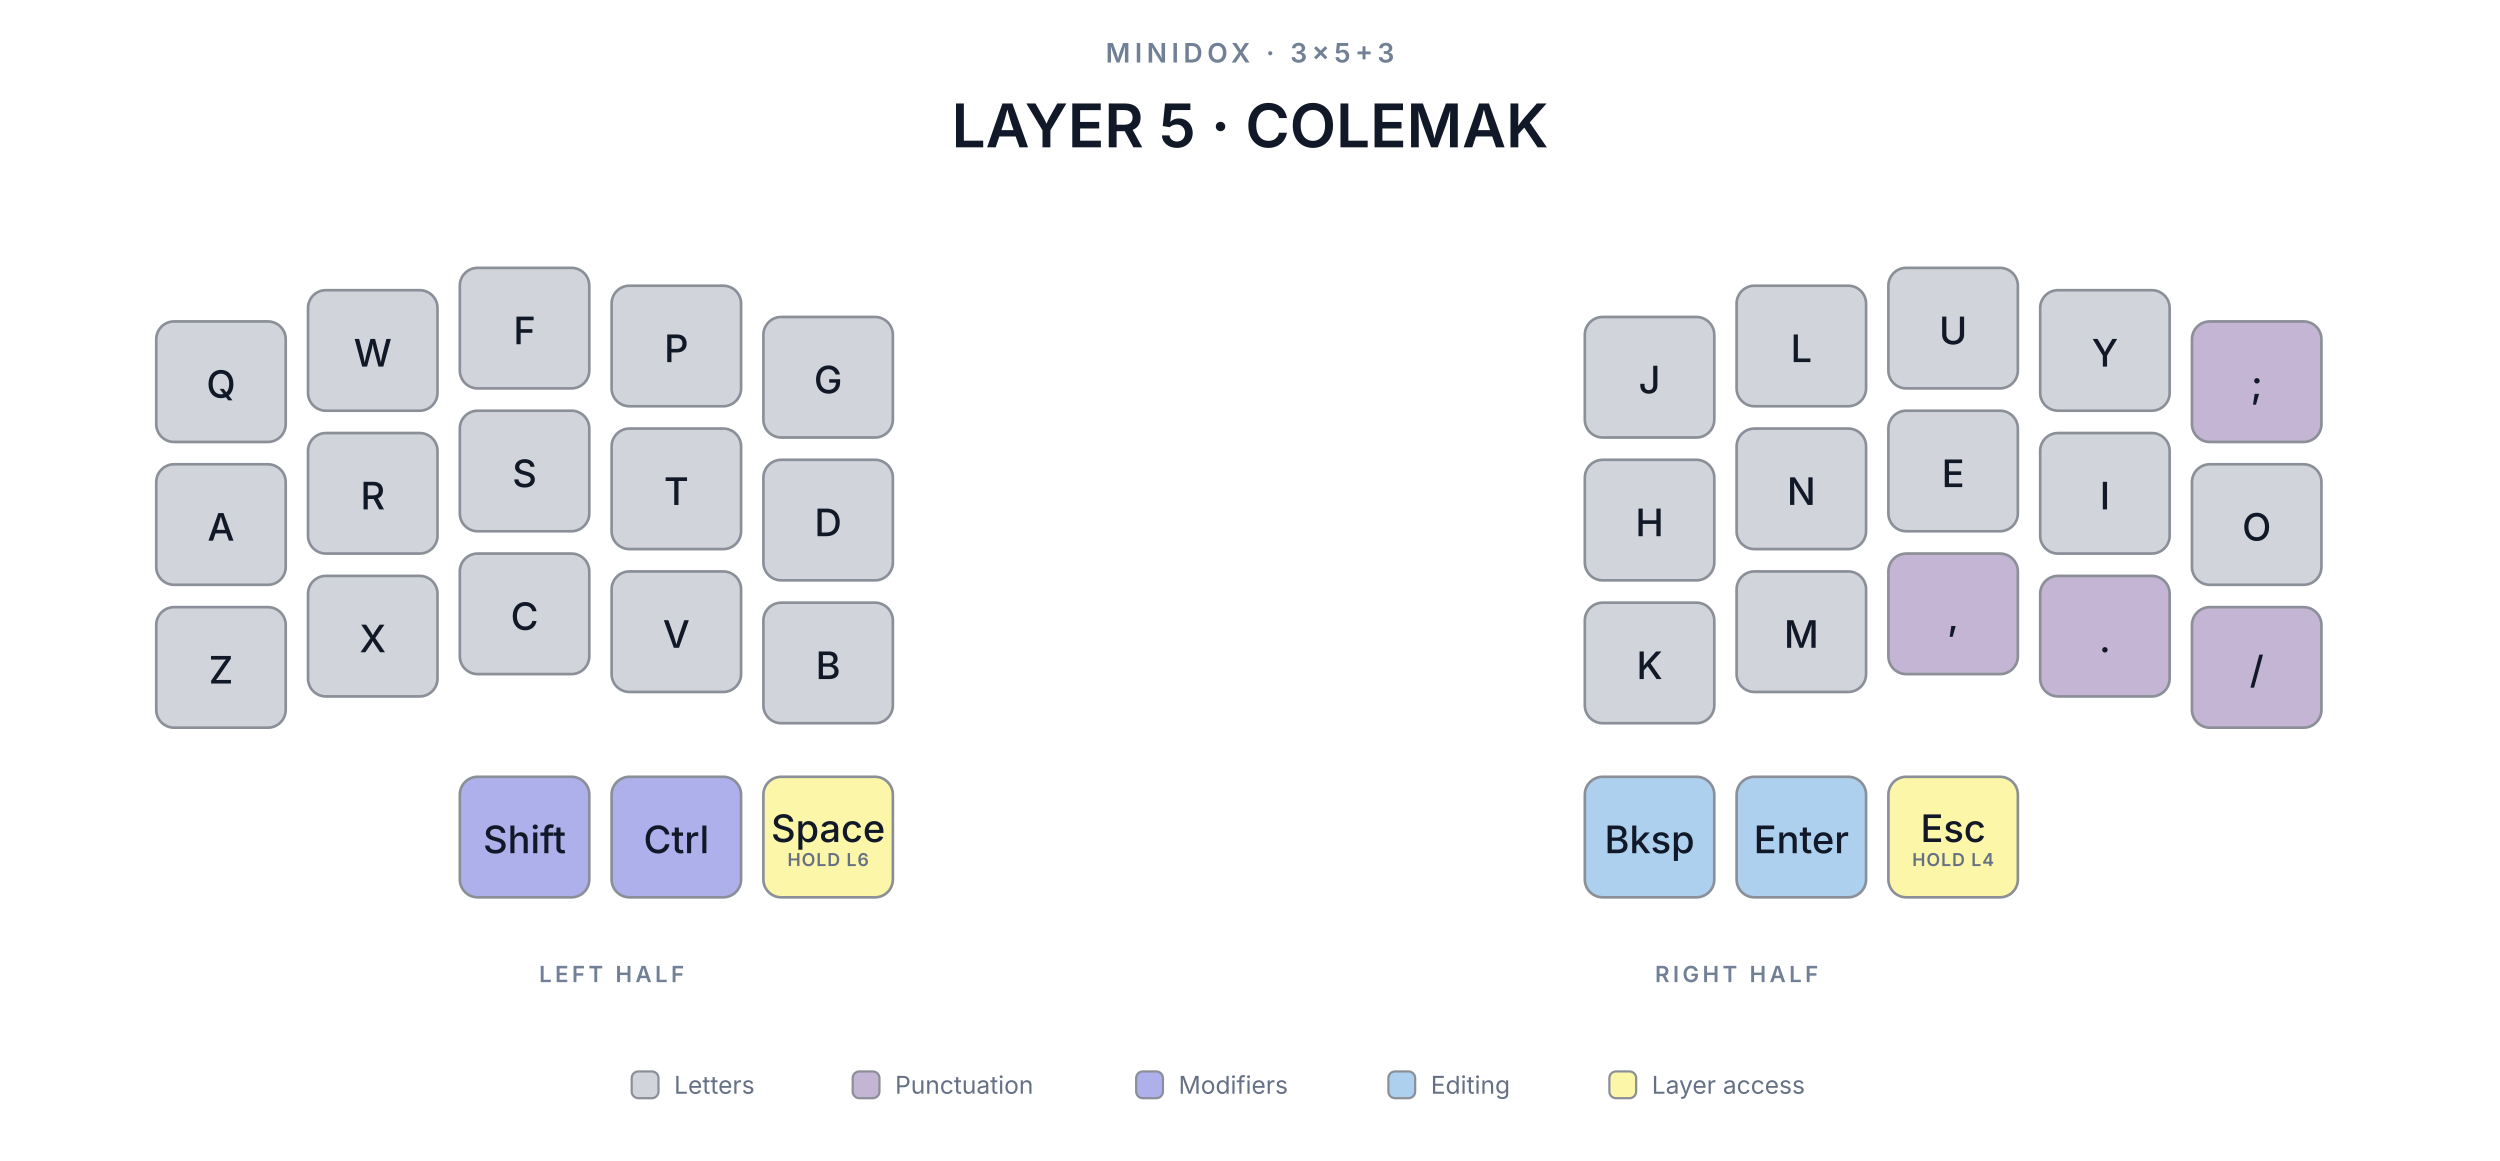
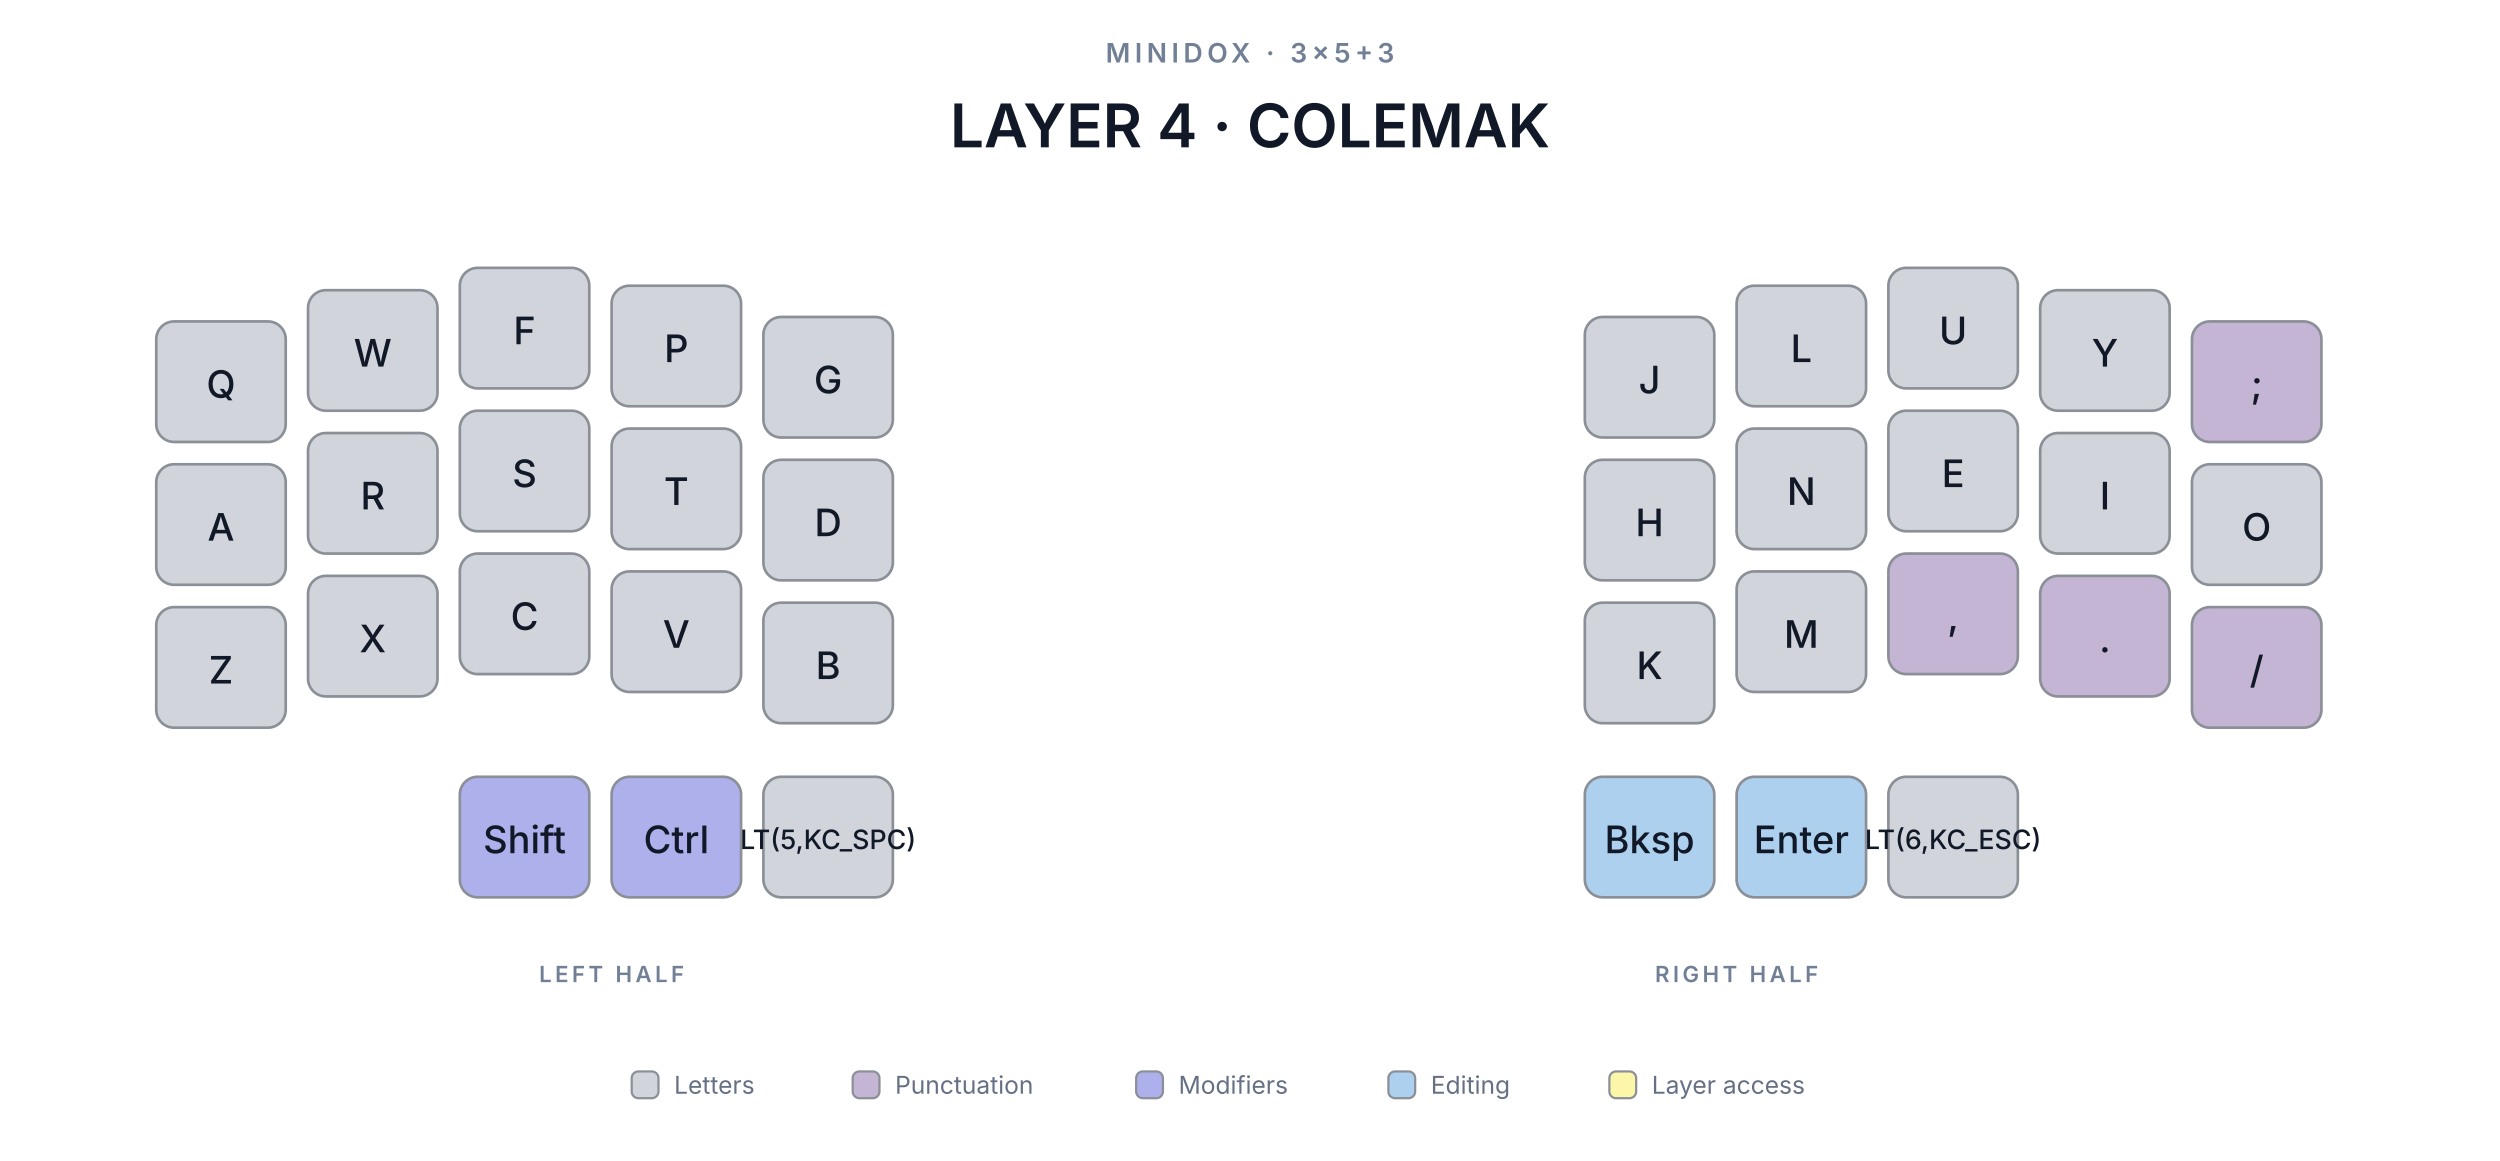
- <svg xmlns="http://www.w3.org/2000/svg" viewBox="0 0 1120 520" role="img" aria-labelledby="layer-5-title layer-5-description">
+ <svg xmlns="http://www.w3.org/2000/svg" viewBox="0 0 1120 520" role="img" aria-labelledby="layer-4-title layer-4-description">
  <style>
    text { font-family: Inter, ui-sans-serif, system-ui, -apple-system, BlinkMacSystemFont, "Segoe UI", sans-serif; fill: #111827; }
    .kicker { font-size: 12px; font-weight: 600; letter-spacing: 2px; text-anchor: middle; fill: #718096; }
    .title { font-size: 27px; font-weight: 600; text-anchor: middle; }
    .key-label { font-weight: 500; text-anchor: middle; dominant-baseline: middle; }
    .key-sub { font-size: 8px; font-weight: 600; letter-spacing: 0.4px; text-anchor: middle; fill: #667085; }
    .half-label { font-size: 10px; font-weight: 600; letter-spacing: 1.5px; text-anchor: middle; fill: #718096; }
    .legend-label { font-size: 11px; fill: #667085; }
  </style>
  <text x="560" y="28" class="kicker">MINIDOX · 3×5+3</text>
-   <text x="560" y="66" class="title">LAYER 5 · COLEMAK</text>
+   <text x="560" y="66" class="title">LAYER 4 · COLEMAK</text>
  <rect x="70" y="144" width="58" height="54" rx="8" fill="#d1d5db" stroke="#8b8f97" stroke-width="1.2" />
  <text x="99.0" y="172.0" class="key-label" font-size="17">Q</text>
  <rect x="710" y="142" width="58" height="54" rx="8" fill="#d1d5db" stroke="#8b8f97" stroke-width="1.2" />
  <text x="739.0" y="170.0" class="key-label" font-size="17">J</text>
  <rect x="138" y="130" width="58" height="54" rx="8" fill="#d1d5db" stroke="#8b8f97" stroke-width="1.2" />
  <text x="167.0" y="158.0" class="key-label" font-size="17">W</text>
  <rect x="778" y="128" width="58" height="54" rx="8" fill="#d1d5db" stroke="#8b8f97" stroke-width="1.2" />
  <text x="807.0" y="156.0" class="key-label" font-size="17">L</text>
  <rect x="206" y="120" width="58" height="54" rx="8" fill="#d1d5db" stroke="#8b8f97" stroke-width="1.2" />
  <text x="235.0" y="148.0" class="key-label" font-size="17">F</text>
  <rect x="846" y="120" width="58" height="54" rx="8" fill="#d1d5db" stroke="#8b8f97" stroke-width="1.2" />
  <text x="875.0" y="148.0" class="key-label" font-size="17">U</text>
  <rect x="274" y="128" width="58" height="54" rx="8" fill="#d1d5db" stroke="#8b8f97" stroke-width="1.2" />
  <text x="303.0" y="156.0" class="key-label" font-size="17">P</text>
  <rect x="914" y="130" width="58" height="54" rx="8" fill="#d1d5db" stroke="#8b8f97" stroke-width="1.2" />
  <text x="943.0" y="158.0" class="key-label" font-size="17">Y</text>
  <rect x="342" y="142" width="58" height="54" rx="8" fill="#d1d5db" stroke="#8b8f97" stroke-width="1.2" />
  <text x="371.0" y="170.0" class="key-label" font-size="17">G</text>
  <rect x="982" y="144" width="58" height="54" rx="8" fill="#c4b5d4" stroke="#8b8f97" stroke-width="1.2" />
  <text x="1011.0" y="172.0" class="key-label" font-size="17">;</text>
  <rect x="70" y="208" width="58" height="54" rx="8" fill="#d1d5db" stroke="#8b8f97" stroke-width="1.2" />
  <text x="99.0" y="236.0" class="key-label" font-size="17">A</text>
  <rect x="710" y="206" width="58" height="54" rx="8" fill="#d1d5db" stroke="#8b8f97" stroke-width="1.2" />
  <text x="739.0" y="234.0" class="key-label" font-size="17">H</text>
  <rect x="138" y="194" width="58" height="54" rx="8" fill="#d1d5db" stroke="#8b8f97" stroke-width="1.2" />
  <text x="167.0" y="222.0" class="key-label" font-size="17">R</text>
  <rect x="778" y="192" width="58" height="54" rx="8" fill="#d1d5db" stroke="#8b8f97" stroke-width="1.2" />
  <text x="807.0" y="220.0" class="key-label" font-size="17">N</text>
  <rect x="206" y="184" width="58" height="54" rx="8" fill="#d1d5db" stroke="#8b8f97" stroke-width="1.2" />
  <text x="235.0" y="212.0" class="key-label" font-size="17">S</text>
  <rect x="846" y="184" width="58" height="54" rx="8" fill="#d1d5db" stroke="#8b8f97" stroke-width="1.2" />
  <text x="875.0" y="212.0" class="key-label" font-size="17">E</text>
  <rect x="274" y="192" width="58" height="54" rx="8" fill="#d1d5db" stroke="#8b8f97" stroke-width="1.2" />
  <text x="303.0" y="220.0" class="key-label" font-size="17">T</text>
  <rect x="914" y="194" width="58" height="54" rx="8" fill="#d1d5db" stroke="#8b8f97" stroke-width="1.2" />
  <text x="943.0" y="222.0" class="key-label" font-size="17">I</text>
  <rect x="342" y="206" width="58" height="54" rx="8" fill="#d1d5db" stroke="#8b8f97" stroke-width="1.2" />
  <text x="371.0" y="234.0" class="key-label" font-size="17">D</text>
  <rect x="982" y="208" width="58" height="54" rx="8" fill="#d1d5db" stroke="#8b8f97" stroke-width="1.2" />
  <text x="1011.0" y="236.0" class="key-label" font-size="17">O</text>
  <rect x="70" y="272" width="58" height="54" rx="8" fill="#d1d5db" stroke="#8b8f97" stroke-width="1.2" />
  <text x="99.0" y="300.0" class="key-label" font-size="17">Z</text>
  <rect x="710" y="270" width="58" height="54" rx="8" fill="#d1d5db" stroke="#8b8f97" stroke-width="1.2" />
  <text x="739.0" y="298.0" class="key-label" font-size="17">K</text>
  <rect x="138" y="258" width="58" height="54" rx="8" fill="#d1d5db" stroke="#8b8f97" stroke-width="1.2" />
  <text x="167.0" y="286.0" class="key-label" font-size="17">X</text>
  <rect x="778" y="256" width="58" height="54" rx="8" fill="#d1d5db" stroke="#8b8f97" stroke-width="1.2" />
  <text x="807.0" y="284.0" class="key-label" font-size="17">M</text>
  <rect x="206" y="248" width="58" height="54" rx="8" fill="#d1d5db" stroke="#8b8f97" stroke-width="1.2" />
  <text x="235.0" y="276.0" class="key-label" font-size="17">C</text>
  <rect x="846" y="248" width="58" height="54" rx="8" fill="#c4b5d4" stroke="#8b8f97" stroke-width="1.2" />
  <text x="875.0" y="276.0" class="key-label" font-size="17">,</text>
  <rect x="274" y="256" width="58" height="54" rx="8" fill="#d1d5db" stroke="#8b8f97" stroke-width="1.2" />
  <text x="303.0" y="284.0" class="key-label" font-size="17">V</text>
  <rect x="914" y="258" width="58" height="54" rx="8" fill="#c4b5d4" stroke="#8b8f97" stroke-width="1.2" />
  <text x="943.0" y="286.0" class="key-label" font-size="17">.</text>
  <rect x="342" y="270" width="58" height="54" rx="8" fill="#d1d5db" stroke="#8b8f97" stroke-width="1.2" />
  <text x="371.0" y="298.0" class="key-label" font-size="17">B</text>
  <rect x="982" y="272" width="58" height="54" rx="8" fill="#c4b5d4" stroke="#8b8f97" stroke-width="1.2" />
  <text x="1011.0" y="300.0" class="key-label" font-size="17">/</text>
  <rect x="206" y="348" width="58" height="54" rx="8" fill="#aeb0ec" stroke="#8b8f97" stroke-width="1.2" />
  <text x="235.0" y="376.0" class="key-label" font-size="17">Shift</text>
  <rect x="274" y="348" width="58" height="54" rx="8" fill="#aeb0ec" stroke="#8b8f97" stroke-width="1.2" />
  <text x="303.0" y="376.0" class="key-label" font-size="17">Ctrl</text>
-   <rect x="342" y="348" width="58" height="54" rx="8" fill="#fcf7a8" stroke="#8b8f97" stroke-width="1.2" />
-   <text x="371.0" y="371.0" class="key-label" font-size="17">Space</text>
-   <text x="371.0" y="388.0" class="key-sub">HOLD L6</text>
+   <rect x="342" y="348" width="58" height="54" rx="8" fill="#d1d5db" stroke="#8b8f97" stroke-width="1.2" />
+   <text x="371.0" y="376.0" class="key-label" font-size="12">LT(5,KC_SPC)</text>
  <rect x="710" y="348" width="58" height="54" rx="8" fill="#acd0ed" stroke="#8b8f97" stroke-width="1.2" />
  <text x="739.0" y="376.0" class="key-label" font-size="17">Bksp</text>
  <rect x="778" y="348" width="58" height="54" rx="8" fill="#acd0ed" stroke="#8b8f97" stroke-width="1.2" />
  <text x="807.0" y="376.0" class="key-label" font-size="17">Enter</text>
-   <rect x="846" y="348" width="58" height="54" rx="8" fill="#fcf7a8" stroke="#8b8f97" stroke-width="1.2" />
-   <text x="875.0" y="371.0" class="key-label" font-size="17">Esc</text>
-   <text x="875.0" y="388.0" class="key-sub">HOLD L4</text>
+   <rect x="846" y="348" width="58" height="54" rx="8" fill="#d1d5db" stroke="#8b8f97" stroke-width="1.2" />
+   <text x="875.0" y="376.0" class="key-label" font-size="12">LT(6,KC_ESC)</text>
  <text x="274" y="440" class="half-label">LEFT HALF</text>
  <text x="778" y="440" class="half-label">RIGHT HALF</text>
  <rect x="283.0" y="480" width="12" height="12" rx="3" fill="#d1d5db" stroke="#8b8f97" stroke-width="1" />
  <text x="302.0" y="490" class="legend-label">Letters</text>
  <rect x="382.0" y="480" width="12" height="12" rx="3" fill="#c4b5d4" stroke="#8b8f97" stroke-width="1" />
  <text x="401.0" y="490" class="legend-label">Punctuation</text>
  <rect x="509.0" y="480" width="12" height="12" rx="3" fill="#aeb0ec" stroke="#8b8f97" stroke-width="1" />
  <text x="528.0" y="490" class="legend-label">Modifiers</text>
  <rect x="622.0" y="480" width="12" height="12" rx="3" fill="#acd0ed" stroke="#8b8f97" stroke-width="1" />
  <text x="641.0" y="490" class="legend-label">Editing</text>
  <rect x="721.0" y="480" width="12" height="12" rx="3" fill="#fcf7a8" stroke="#8b8f97" stroke-width="1" />
  <text x="740.0" y="490" class="legend-label">Layer access</text>
</svg>
